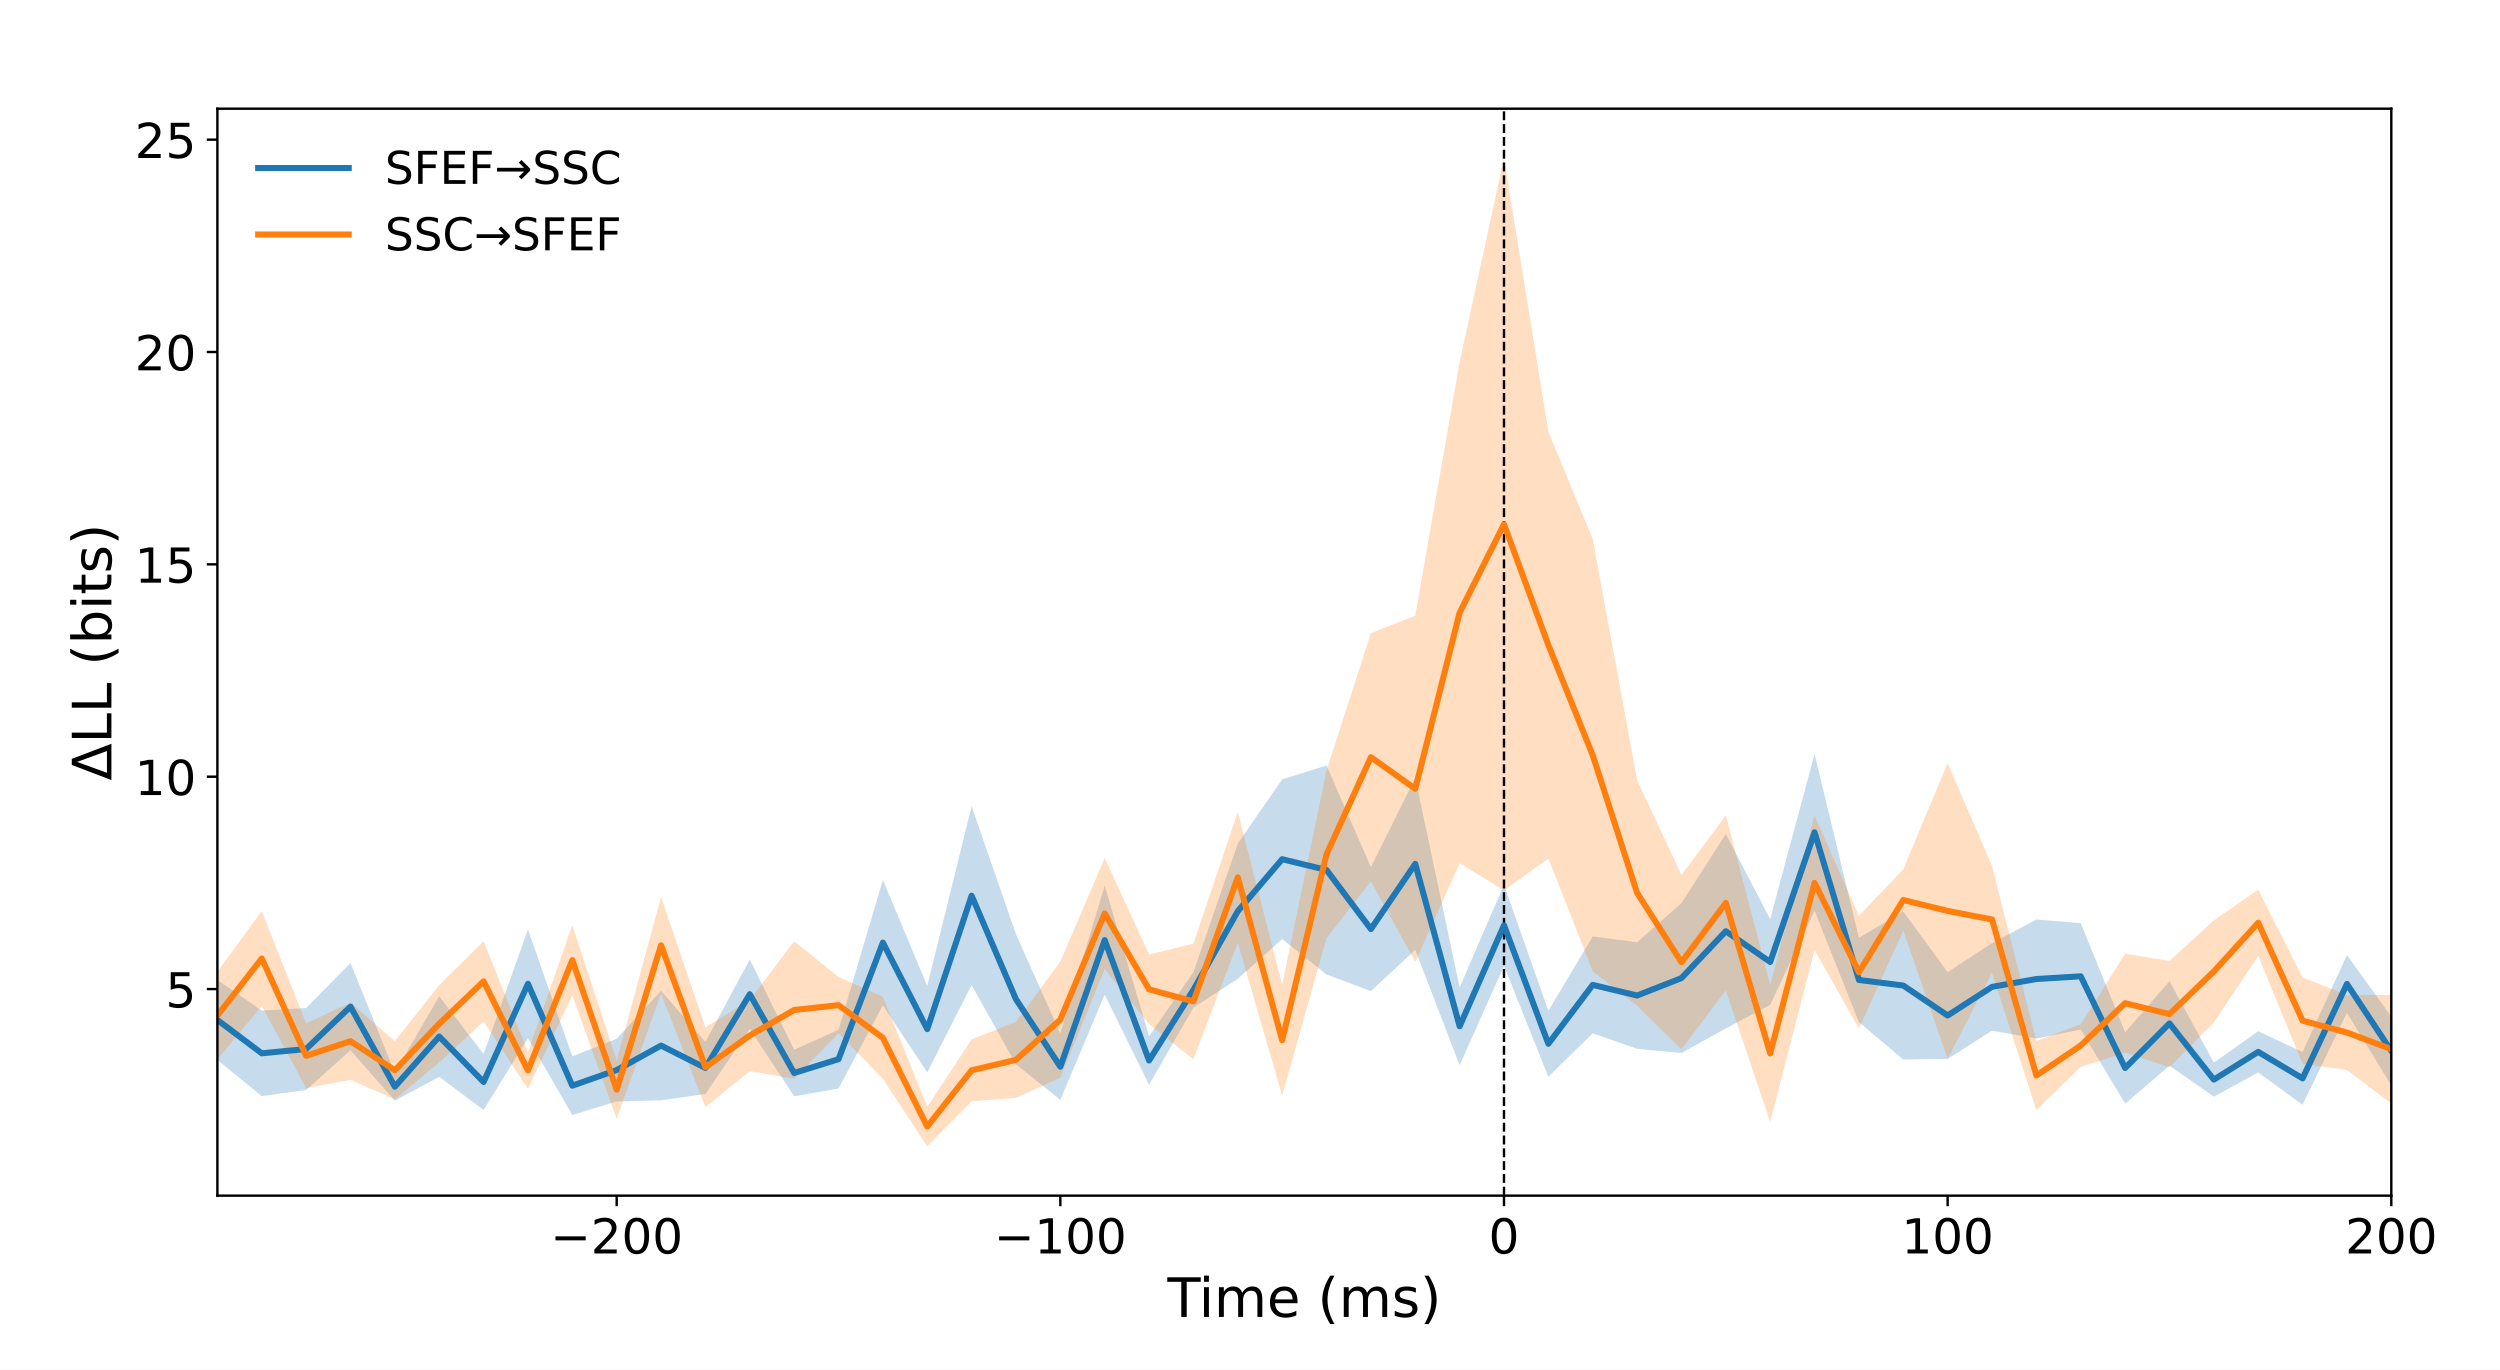
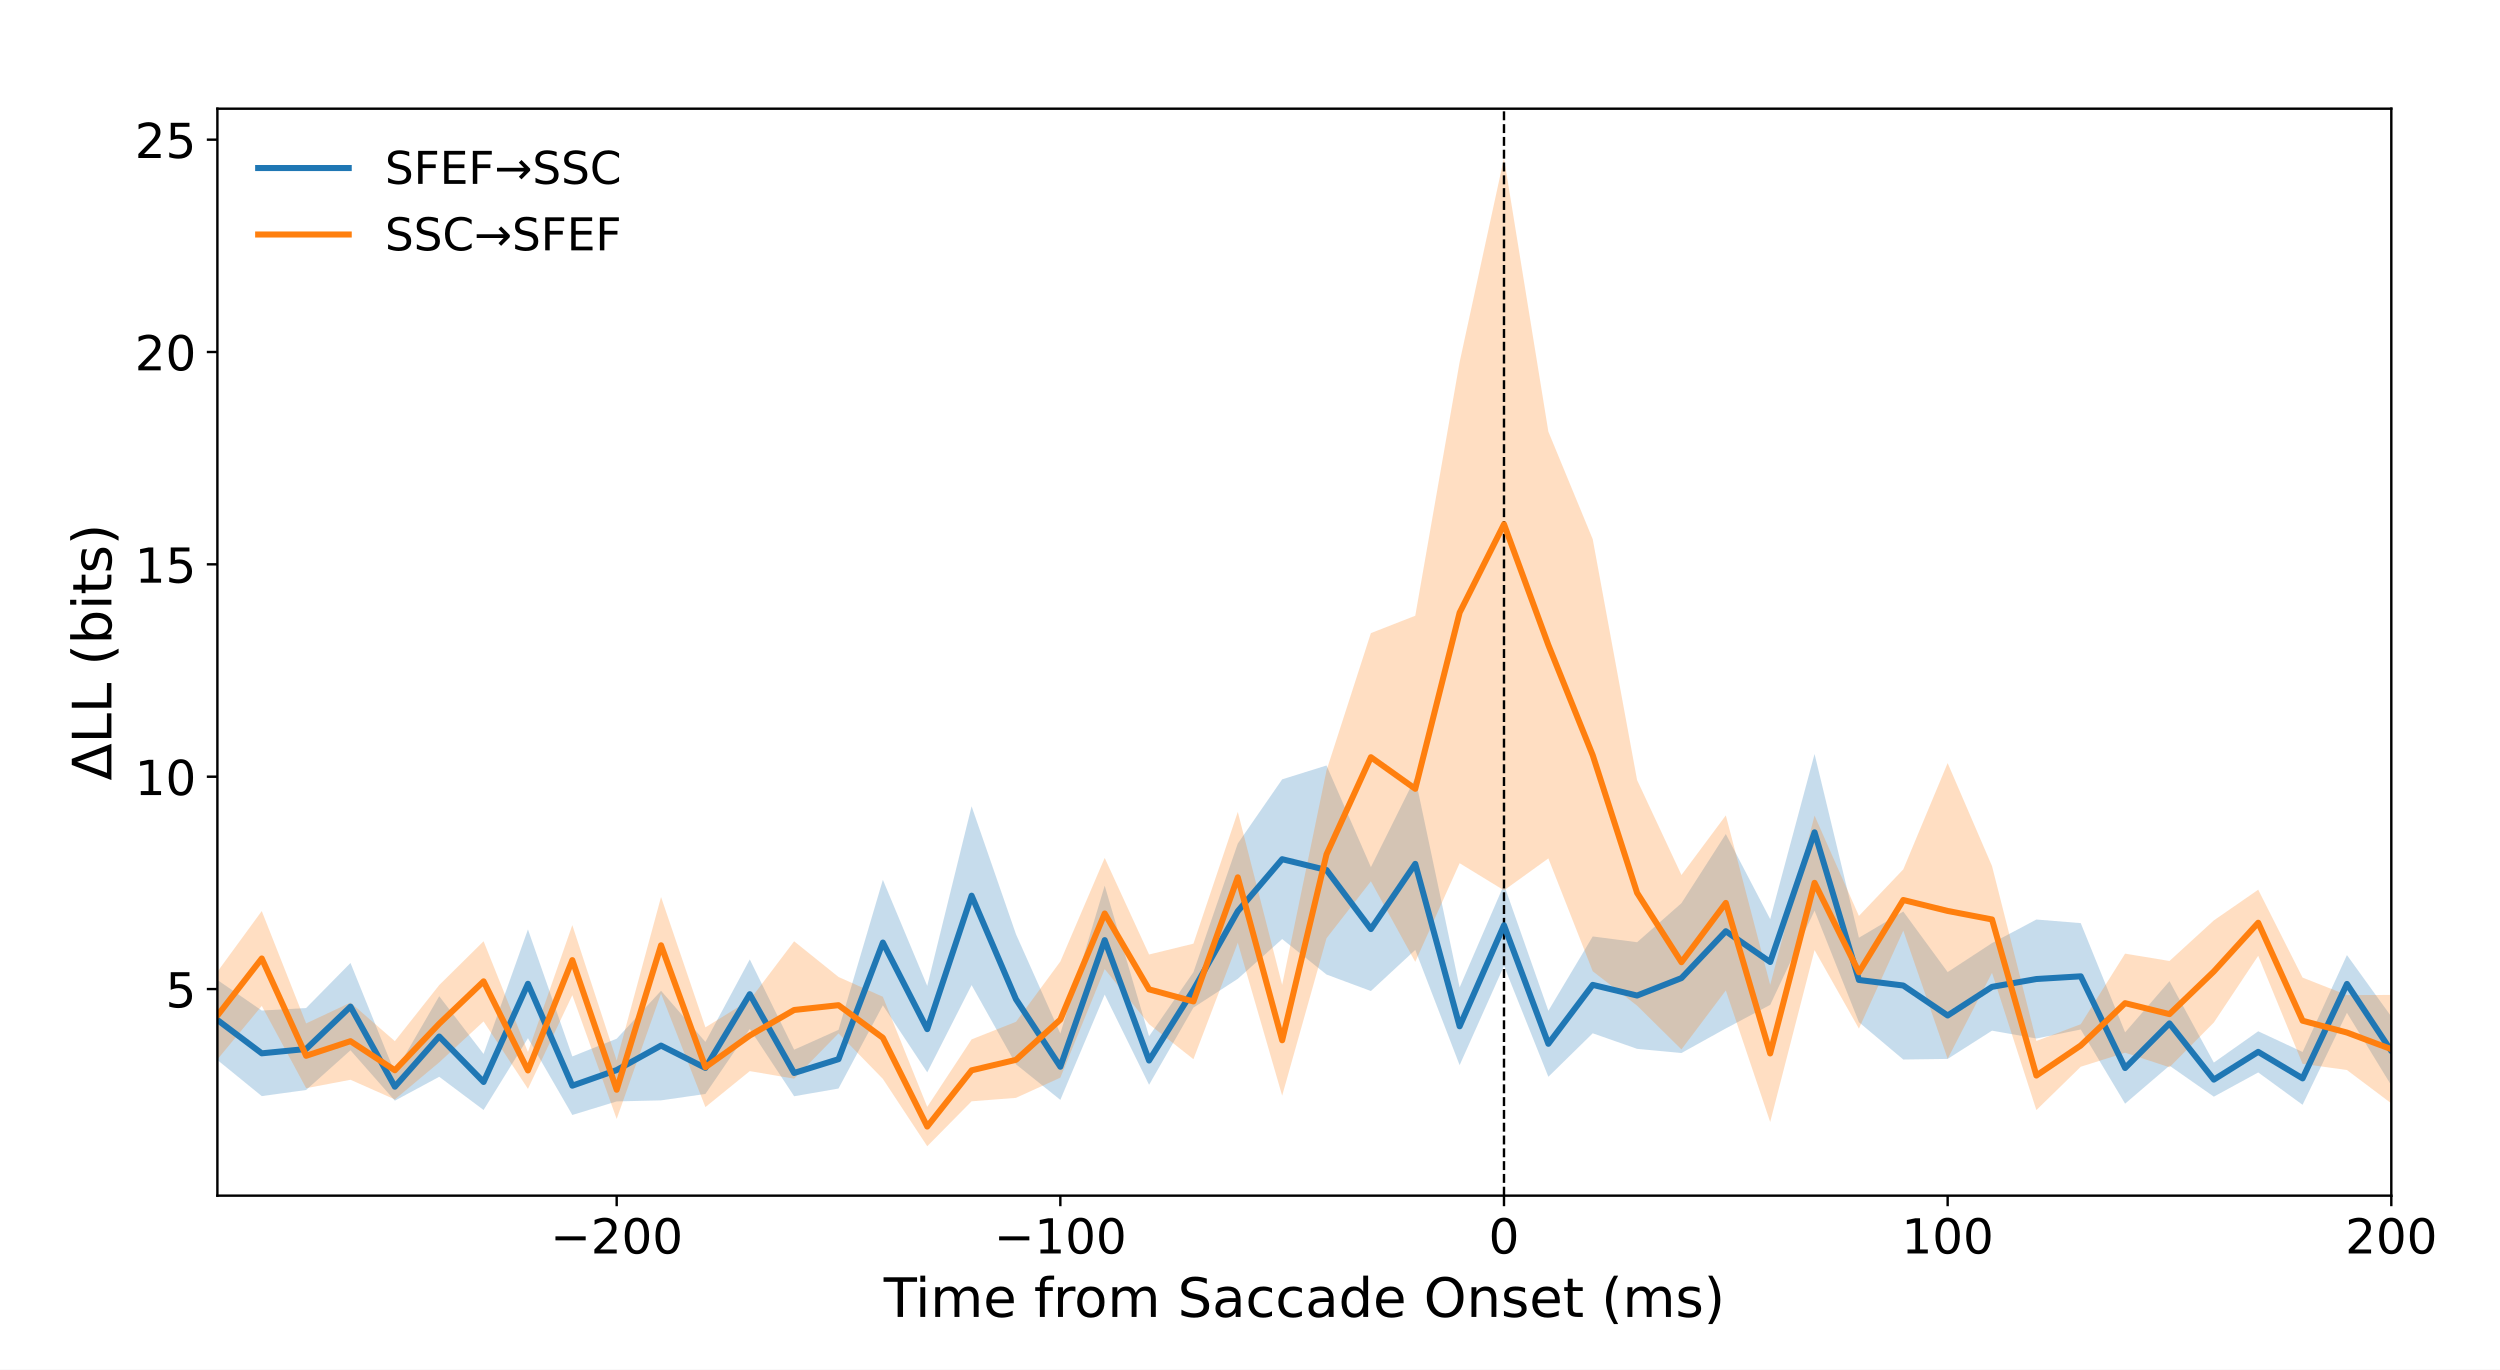
<svg xmlns="http://www.w3.org/2000/svg" xmlns:xlink="http://www.w3.org/1999/xlink" width="828pt" height="453.6pt" viewBox="0 0 828 453.6" version="1.1">
  <defs>
    <style type="text/css">*{stroke-linejoin: round; stroke-linecap: butt}</style>
  </defs>
  <g id="figure_1">
    <g id="patch_1">
      <path d="M 0 453.6  L 828 453.6  L 828 0  L 0 0  z " style="fill: #ffffff" />
    </g>
    <g id="axes_1">
      <g id="patch_2">
        <path d="M 72 396  L 792 396  L 792 36  L 72 36  z " style="fill: #ffffff" />
      </g>
      <g id="PolyCollection_1">
-         <path d="M -1.469 331.874  L -1.469 352.573  L 13.224 339.082  L 27.918 369.967  L 42.612 358.555  L 57.306 346.058  L 72 351.065  L 86.694 363.033  L 101.388 361.002  L 116.082 347.854  L 130.776 364.547  L 145.469 356.633  L 160.163 367.631  L 174.857 343.848  L 189.551 369.281  L 204.245 364.787  L 218.939 364.441  L 233.633 362.322  L 248.327 340.795  L 263.02 363.079  L 277.714 360.522  L 292.408 332.963  L 307.102 355.166  L 321.796 326.264  L 336.49 352.494  L 351.184 364.28  L 365.878 329.41  L 380.571 359.283  L 395.265 333.72  L 409.959 324.184  L 424.653 311.015  L 439.347 322.767  L 454.041 328.23  L 468.735 314.606  L 483.429 352.788  L 498.122 319.905  L 512.816 356.632  L 527.51 342.227  L 542.204 347.377  L 556.898 348.761  L 571.592 340.614  L 586.286 332.814  L 600.98 301.615  L 615.673 338.549  L 630.367 350.911  L 645.061 350.711  L 659.755 341.351  L 674.449 343.961  L 689.143 340.969  L 703.837 365.538  L 718.531 352.95  L 733.224 363.217  L 747.918 355.195  L 762.612 365.907  L 777.306 335.442  L 792 359.513  L 806.694 356.485  L 821.388 362.023  L 836.082 364.028  L 850.776 354.373  L 865.469 352.189  L 880.163 358.432  L 894.857 351.044  L 909.551 336.557  L 924.245 362.407  L 924.245 326.381  L 924.245 326.381  L 909.551 320.491  L 894.857 328.188  L 880.163 334.804  L 865.469 329.973  L 850.776 319.723  L 836.082 341.261  L 821.388 327.592  L 806.694 327.734  L 792 336.679  L 777.306 316.322  L 762.612 348.415  L 747.918 341.559  L 733.224 351.928  L 718.531 324.963  L 703.837 341.914  L 689.143 305.743  L 674.449 304.544  L 659.755 312.345  L 645.061 321.951  L 630.367 301.893  L 615.673 310.575  L 600.98 249.719  L 586.286 304.421  L 571.592 276.222  L 556.898 299.127  L 542.204 312.066  L 527.51 310.15  L 512.816 334.774  L 498.122 292.999  L 483.429 327.035  L 468.735 257.623  L 454.041 287.192  L 439.347 253.523  L 424.653 258.116  L 409.959 279.372  L 395.265 321.96  L 380.571 343.207  L 365.878 293.325  L 351.184 342.317  L 336.49 309.41  L 321.796 267.043  L 307.102 326.532  L 292.408 291.392  L 277.714 341.083  L 263.02 347.657  L 248.327 317.759  L 233.633 345.086  L 218.939 328.147  L 204.245 344.02  L 189.551 349.883  L 174.857 307.823  L 160.163 349.072  L 145.469 329.946  L 130.776 355.284  L 116.082 318.933  L 101.388 333.855  L 86.694 334.69  L 72 324.551  L 57.306 320.175  L 42.612 325.652  L 27.918 331.234  L 13.224 325.95  L -1.469 331.874  z " clip-path="url(#p2d4d884fad)" style="fill: #1f77b4; fill-opacity: 0.25" />
+         <path d="M -1.469 331.874  L -1.469 352.573  L 13.224 339.082  L 27.918 369.967  L 42.612 358.555  L 57.306 346.058  L 72 351.065  L 86.694 363.033  L 101.388 361.002  L 116.082 347.854  L 130.776 364.547  L 145.469 356.633  L 160.163 367.631  L 174.857 343.848  L 189.551 369.281  L 204.245 364.787  L 218.939 364.441  L 233.633 362.322  L 248.327 340.795  L 263.02 363.079  L 277.714 360.522  L 292.408 332.963  L 307.102 355.166  L 321.796 326.264  L 336.49 352.494  L 351.184 364.28  L 365.878 329.41  L 380.571 359.283  L 395.265 333.72  L 409.959 324.184  L 424.653 311.015  L 439.347 322.767  L 454.041 328.23  L 468.735 314.606  L 483.429 352.788  L 498.122 319.905  L 512.816 356.632  L 527.51 342.227  L 542.204 347.377  L 556.898 348.761  L 571.592 340.614  L 586.286 332.814  L 600.98 301.615  L 615.673 338.549  L 630.367 350.911  L 645.061 350.711  L 659.755 341.351  L 674.449 343.961  L 689.143 340.969  L 703.837 365.538  L 718.531 352.95  L 733.224 363.217  L 747.918 355.195  L 762.612 365.907  L 777.306 335.442  L 792 359.513  L 806.694 356.485  L 821.388 362.023  L 836.082 364.028  L 850.776 354.373  L 865.469 352.189  L 880.163 358.432  L 894.857 351.044  L 909.551 336.557  L 924.245 362.407  L 924.245 326.381  L 924.245 326.381  L 909.551 320.491  L 894.857 328.188  L 880.163 334.804  L 865.469 329.973  L 850.776 319.723  L 836.082 341.261  L 821.388 327.592  L 806.694 327.734  L 792 336.679  L 777.306 316.322  L 762.612 348.415  L 747.918 341.559  L 733.224 351.928  L 718.531 324.963  L 703.837 341.914  L 689.143 305.743  L 674.449 304.544  L 659.755 312.345  L 645.061 321.951  L 630.367 301.893  L 615.673 310.575  L 600.98 249.719  L 586.286 304.421  L 571.592 276.222  L 556.898 299.127  L 542.204 312.066  L 527.51 310.15  L 512.816 334.774  L 498.122 292.999  L 483.429 327.035  L 468.735 257.623  L 454.041 287.192  L 439.347 253.523  L 424.653 258.116  L 409.959 279.372  L 395.265 321.96  L 380.571 343.207  L 365.878 293.325  L 351.184 342.317  L 336.49 309.41  L 321.796 267.043  L 307.102 326.532  L 292.408 291.392  L 277.714 341.083  L 263.02 347.657  L 248.327 317.759  L 233.633 345.086  L 218.939 328.147  L 204.245 344.02  L 189.551 349.883  L 174.857 307.823  L 160.163 349.072  L 145.469 329.946  L 130.776 355.284  L 116.082 318.933  L 101.388 333.855  L 86.694 334.69  L 72 324.551  L 57.306 320.175  L 42.612 325.652  L 27.918 331.234  L 13.224 325.95  L -1.469 331.874  z " clip-path="url(#p31b163e009)" style="fill: #1f77b4; fill-opacity: 0.25" />
      </g>
      <g id="PolyCollection_2">
-         <path d="M -1.469 319.107  L -1.469 348.882  L 13.224 371.857  L 27.918 345.481  L 42.612 345.651  L 57.306 351.251  L 72 350.877  L 86.694 333.154  L 101.388 360.406  L 116.082 357.62  L 130.776 364.128  L 145.469 351.857  L 160.163 338.298  L 174.857 360.635  L 189.551 329.599  L 204.245 370.603  L 218.939 329.071  L 233.633 366.673  L 248.327 354.75  L 263.02 357.263  L 277.714 342.255  L 292.408 357.332  L 307.102 379.636  L 321.796 364.749  L 336.49 363.607  L 351.184 356.924  L 365.878 320.955  L 380.571 339.219  L 395.265 350.808  L 409.959 312.237  L 424.653 362.878  L 439.347 310.736  L 454.041 291.891  L 468.735 318.571  L 483.429 285.895  L 498.122 294.885  L 512.816 284.306  L 527.51 321.677  L 542.204 333.076  L 556.898 347.572  L 571.592 328.036  L 586.286 371.606  L 600.98 314.669  L 615.673 340.674  L 630.367 308.227  L 645.061 350.674  L 659.755 322.209  L 674.449 367.664  L 689.143 353.31  L 703.837 348.653  L 718.531 353.477  L 733.224 338.657  L 747.918 316.561  L 762.612 352.346  L 777.306 354.39  L 792 365.443  L 806.694 361.126  L 821.388 354.787  L 836.082 363.14  L 850.776 356.583  L 865.469 343.572  L 880.163 352.839  L 894.857 344.924  L 909.551 358.817  L 924.245 369.411  L 924.245 352.751  L 924.245 352.751  L 909.551 329.867  L 894.857 320.03  L 880.163 329.874  L 865.469 313.627  L 850.776 340.052  L 836.082 339.792  L 821.388 331.642  L 806.694 335.78  L 792 329.523  L 777.306 329.573  L 762.612 323.778  L 747.918 294.668  L 733.224 304.839  L 718.531 318.281  L 703.837 315.844  L 689.143 339.22  L 674.449 344.778  L 659.755 286.844  L 645.061 252.739  L 630.367 287.929  L 615.673 303.357  L 600.98 270.125  L 586.286 326.189  L 571.592 270.056  L 556.898 289.802  L 542.204 258.361  L 527.51 178.576  L 512.816 142.957  L 498.122 52.364  L 483.429 119.922  L 468.735 203.929  L 454.041 209.684  L 439.347 255.135  L 424.653 326.19  L 409.959 268.903  L 395.265 312.538  L 380.571 316.129  L 365.878 284.142  L 351.184 318.452  L 336.49 338.429  L 321.796 344.237  L 307.102 366.593  L 292.408 330.135  L 277.714 323.574  L 263.02 311.756  L 248.327 331.182  L 233.633 340.263  L 218.939 297.089  L 204.245 351.24  L 189.551 306.395  L 174.857 348.424  L 160.163 311.742  L 145.469 326.256  L 130.776 344.823  L 116.082 332.058  L 101.388 338.953  L 86.694 301.741  L 72 321.832  L 57.306 339.768  L 42.612 304.306  L 27.918 285.678  L 13.224 356.089  L -1.469 319.107  z " clip-path="url(#p2d4d884fad)" style="fill: #ff7f0e; fill-opacity: 0.25" />
+         <path d="M -1.469 319.107  L -1.469 348.882  L 13.224 371.857  L 27.918 345.481  L 42.612 345.651  L 57.306 351.251  L 72 350.877  L 86.694 333.154  L 101.388 360.406  L 116.082 357.62  L 130.776 364.128  L 145.469 351.857  L 160.163 338.298  L 174.857 360.635  L 189.551 329.599  L 204.245 370.603  L 218.939 329.071  L 233.633 366.673  L 248.327 354.75  L 263.02 357.263  L 277.714 342.255  L 292.408 357.332  L 307.102 379.636  L 321.796 364.749  L 336.49 363.607  L 351.184 356.924  L 365.878 320.955  L 380.571 339.219  L 395.265 350.808  L 409.959 312.237  L 424.653 362.878  L 439.347 310.736  L 454.041 291.891  L 468.735 318.571  L 483.429 285.895  L 498.122 294.885  L 512.816 284.306  L 527.51 321.677  L 542.204 333.076  L 556.898 347.572  L 571.592 328.036  L 586.286 371.606  L 600.98 314.669  L 615.673 340.674  L 630.367 308.227  L 645.061 350.674  L 659.755 322.209  L 674.449 367.664  L 689.143 353.31  L 703.837 348.653  L 718.531 353.477  L 733.224 338.657  L 747.918 316.561  L 762.612 352.346  L 777.306 354.39  L 792 365.443  L 806.694 361.126  L 821.388 354.787  L 836.082 363.14  L 850.776 356.583  L 865.469 343.572  L 880.163 352.839  L 894.857 344.924  L 909.551 358.817  L 924.245 369.411  L 924.245 352.751  L 924.245 352.751  L 909.551 329.867  L 894.857 320.03  L 880.163 329.874  L 865.469 313.627  L 850.776 340.052  L 836.082 339.792  L 821.388 331.642  L 806.694 335.78  L 792 329.523  L 777.306 329.573  L 762.612 323.778  L 747.918 294.668  L 733.224 304.839  L 718.531 318.281  L 703.837 315.844  L 689.143 339.22  L 674.449 344.778  L 659.755 286.844  L 645.061 252.739  L 630.367 287.929  L 615.673 303.357  L 600.98 270.125  L 586.286 326.189  L 571.592 270.056  L 556.898 289.802  L 542.204 258.361  L 527.51 178.576  L 512.816 142.957  L 498.122 52.364  L 483.429 119.922  L 468.735 203.929  L 454.041 209.684  L 439.347 255.135  L 424.653 326.19  L 409.959 268.903  L 395.265 312.538  L 380.571 316.129  L 365.878 284.142  L 351.184 318.452  L 336.49 338.429  L 321.796 344.237  L 307.102 366.593  L 292.408 330.135  L 277.714 323.574  L 263.02 311.756  L 248.327 331.182  L 233.633 340.263  L 218.939 297.089  L 204.245 351.24  L 189.551 306.395  L 174.857 348.424  L 160.163 311.742  L 145.469 326.256  L 130.776 344.823  L 116.082 332.058  L 101.388 338.953  L 86.694 301.741  L 72 321.832  L 57.306 339.768  L 42.612 304.306  L 27.918 285.678  L 13.224 356.089  L -1.469 319.107  z " clip-path="url(#p31b163e009)" style="fill: #ff7f0e; fill-opacity: 0.25" />
      </g>
      <g id="matplotlib.axis_1">
        <g id="xtick_1">
          <g id="line2d_1">
            <defs>
-               <path id="ma440c5c0ff" d="M 0 0  L 0 3.5  " style="stroke: #000000; stroke-width: 0.8" />
-             </defs>
-             <g>
-               <use xlink:href="#ma440c5c0ff" x="204.245" y="396" style="stroke: #000000; stroke-width: 0.8" />
+               <path id="ma68c61446b" d="M 0 0  L 0 3.5  " style="stroke: #000000; stroke-width: 0.8" />
+             </defs>
+             <g>
+               <use xlink:href="#ma68c61446b" x="204.245" y="396" style="stroke: #000000; stroke-width: 0.8" />
            </g>
          </g>
          <g id="text_1">
            <g transform="translate(182.2711 415.1575) scale(0.16 -0.16)">
              <defs>
                <path id="DejaVuSans-2212" d="M 678 2272  L 4684 2272  L 4684 1741  L 678 1741  L 678 2272  z " transform="scale(0.015625)" />
                <path id="DejaVuSans-32" d="M 1228 531  L 3431 531  L 3431 0  L 469 0  L 469 531  Q 828 903 1448 1529  Q 2069 2156 2228 2338  Q 2531 2678 2651 2914  Q 2772 3150 2772 3378  Q 2772 3750 2511 3984  Q 2250 4219 1831 4219  Q 1534 4219 1204 4116  Q 875 4013 500 3803  L 500 4441  Q 881 4594 1212 4672  Q 1544 4750 1819 4750  Q 2544 4750 2975 4387  Q 3406 4025 3406 3419  Q 3406 3131 3298 2873  Q 3191 2616 2906 2266  Q 2828 2175 2409 1742  Q 1991 1309 1228 531  z " transform="scale(0.015625)" />
                <path id="DejaVuSans-30" d="M 2034 4250  Q 1547 4250 1301 3770  Q 1056 3291 1056 2328  Q 1056 1369 1301 889  Q 1547 409 2034 409  Q 2525 409 2770 889  Q 3016 1369 3016 2328  Q 3016 3291 2770 3770  Q 2525 4250 2034 4250  z M 2034 4750  Q 2819 4750 3233 4129  Q 3647 3509 3647 2328  Q 3647 1150 3233 529  Q 2819 -91 2034 -91  Q 1250 -91 836 529  Q 422 1150 422 2328  Q 422 3509 836 4129  Q 1250 4750 2034 4750  z " transform="scale(0.015625)" />
              </defs>
              <use xlink:href="#DejaVuSans-2212" />
              <use xlink:href="#DejaVuSans-32" x="83.789" />
              <use xlink:href="#DejaVuSans-30" x="147.412" />
              <use xlink:href="#DejaVuSans-30" x="211.035" />
            </g>
          </g>
        </g>
        <g id="xtick_2">
          <g id="line2d_2">
            <g>
-               <use xlink:href="#ma440c5c0ff" x="351.184" y="396" style="stroke: #000000; stroke-width: 0.8" />
+               <use xlink:href="#ma68c61446b" x="351.184" y="396" style="stroke: #000000; stroke-width: 0.8" />
            </g>
          </g>
          <g id="text_2">
            <g transform="translate(329.2099 415.1575) scale(0.16 -0.16)">
              <defs>
                <path id="DejaVuSans-31" d="M 794 531  L 1825 531  L 1825 4091  L 703 3866  L 703 4441  L 1819 4666  L 2450 4666  L 2450 531  L 3481 531  L 3481 0  L 794 0  L 794 531  z " transform="scale(0.015625)" />
              </defs>
              <use xlink:href="#DejaVuSans-2212" />
              <use xlink:href="#DejaVuSans-31" x="83.789" />
              <use xlink:href="#DejaVuSans-30" x="147.412" />
              <use xlink:href="#DejaVuSans-30" x="211.035" />
            </g>
          </g>
        </g>
        <g id="xtick_3">
          <g id="line2d_3">
            <g>
-               <use xlink:href="#ma440c5c0ff" x="498.122" y="396" style="stroke: #000000; stroke-width: 0.8" />
+               <use xlink:href="#ma68c61446b" x="498.122" y="396" style="stroke: #000000; stroke-width: 0.8" />
            </g>
          </g>
          <g id="text_3">
            <g transform="translate(493.0324 415.1575) scale(0.16 -0.16)">
              <use xlink:href="#DejaVuSans-30" />
            </g>
          </g>
        </g>
        <g id="xtick_4">
          <g id="line2d_4">
            <g>
-               <use xlink:href="#ma440c5c0ff" x="645.061" y="396" style="stroke: #000000; stroke-width: 0.8" />
+               <use xlink:href="#ma68c61446b" x="645.061" y="396" style="stroke: #000000; stroke-width: 0.8" />
            </g>
          </g>
          <g id="text_4">
            <g transform="translate(629.7912 415.1575) scale(0.16 -0.16)">
              <use xlink:href="#DejaVuSans-31" />
              <use xlink:href="#DejaVuSans-30" x="63.623" />
              <use xlink:href="#DejaVuSans-30" x="127.246" />
            </g>
          </g>
        </g>
        <g id="xtick_5">
          <g id="line2d_5">
            <g>
-               <use xlink:href="#ma440c5c0ff" x="792" y="396" style="stroke: #000000; stroke-width: 0.8" />
+               <use xlink:href="#ma68c61446b" x="792" y="396" style="stroke: #000000; stroke-width: 0.8" />
            </g>
          </g>
          <g id="text_5">
            <g transform="translate(776.73 415.1575) scale(0.16 -0.16)">
              <use xlink:href="#DejaVuSans-32" />
              <use xlink:href="#DejaVuSans-30" x="63.623" />
              <use xlink:href="#DejaVuSans-30" x="127.246" />
            </g>
          </g>
        </g>
        <g id="text_6">
-           <g transform="translate(386.6414 436.1622) scale(0.18 -0.18)">
+           <g transform="translate(292.6856 436.1622) scale(0.18 -0.18)">
            <defs>
              <path id="DejaVuSans-54" d="M -19 4666  L 3928 4666  L 3928 4134  L 2272 4134  L 2272 0  L 1638 0  L 1638 4134  L -19 4134  L -19 4666  z " transform="scale(0.015625)" />
              <path id="DejaVuSans-69" d="M 603 3500  L 1178 3500  L 1178 0  L 603 0  L 603 3500  z M 603 4863  L 1178 4863  L 1178 4134  L 603 4134  L 603 4863  z " transform="scale(0.015625)" />
              <path id="DejaVuSans-6d" d="M 3328 2828  Q 3544 3216 3844 3400  Q 4144 3584 4550 3584  Q 5097 3584 5394 3201  Q 5691 2819 5691 2113  L 5691 0  L 5113 0  L 5113 2094  Q 5113 2597 4934 2840  Q 4756 3084 4391 3084  Q 3944 3084 3684 2787  Q 3425 2491 3425 1978  L 3425 0  L 2847 0  L 2847 2094  Q 2847 2600 2669 2842  Q 2491 3084 2119 3084  Q 1678 3084 1418 2786  Q 1159 2488 1159 1978  L 1159 0  L 581 0  L 581 3500  L 1159 3500  L 1159 2956  Q 1356 3278 1631 3431  Q 1906 3584 2284 3584  Q 2666 3584 2933 3390  Q 3200 3197 3328 2828  z " transform="scale(0.015625)" />
              <path id="DejaVuSans-65" d="M 3597 1894  L 3597 1613  L 953 1613  Q 991 1019 1311 708  Q 1631 397 2203 397  Q 2534 397 2845 478  Q 3156 559 3463 722  L 3463 178  Q 3153 47 2828 -22  Q 2503 -91 2169 -91  Q 1331 -91 842 396  Q 353 884 353 1716  Q 353 2575 817 3079  Q 1281 3584 2069 3584  Q 2775 3584 3186 3129  Q 3597 2675 3597 1894  z M 3022 2063  Q 3016 2534 2758 2815  Q 2500 3097 2075 3097  Q 1594 3097 1305 2825  Q 1016 2553 972 2059  L 3022 2063  z " transform="scale(0.015625)" />
              <path id="DejaVuSans-20" transform="scale(0.015625)" />
+               <path id="DejaVuSans-66" d="M 2375 4863  L 2375 4384  L 1825 4384  Q 1516 4384 1395 4259  Q 1275 4134 1275 3809  L 1275 3500  L 2222 3500  L 2222 3053  L 1275 3053  L 1275 0  L 697 0  L 697 3053  L 147 3053  L 147 3500  L 697 3500  L 697 3744  Q 697 4328 969 4595  Q 1241 4863 1831 4863  L 2375 4863  z " transform="scale(0.015625)" />
+               <path id="DejaVuSans-72" d="M 2631 2963  Q 2534 3019 2420 3045  Q 2306 3072 2169 3072  Q 1681 3072 1420 2755  Q 1159 2438 1159 1844  L 1159 0  L 581 0  L 581 3500  L 1159 3500  L 1159 2956  Q 1341 3275 1631 3429  Q 1922 3584 2338 3584  Q 2397 3584 2469 3576  Q 2541 3569 2628 3553  L 2631 2963  z " transform="scale(0.015625)" />
+               <path id="DejaVuSans-6f" d="M 1959 3097  Q 1497 3097 1228 2736  Q 959 2375 959 1747  Q 959 1119 1226 758  Q 1494 397 1959 397  Q 2419 397 2687 759  Q 2956 1122 2956 1747  Q 2956 2369 2687 2733  Q 2419 3097 1959 3097  z M 1959 3584  Q 2709 3584 3137 3096  Q 3566 2609 3566 1747  Q 3566 888 3137 398  Q 2709 -91 1959 -91  Q 1206 -91 779 398  Q 353 888 353 1747  Q 353 2609 779 3096  Q 1206 3584 1959 3584  z " transform="scale(0.015625)" />
+               <path id="DejaVuSans-53" d="M 3425 4513  L 3425 3897  Q 3066 4069 2747 4153  Q 2428 4238 2131 4238  Q 1616 4238 1336 4038  Q 1056 3838 1056 3469  Q 1056 3159 1242 3001  Q 1428 2844 1947 2747  L 2328 2669  Q 3034 2534 3370 2195  Q 3706 1856 3706 1288  Q 3706 609 3251 259  Q 2797 -91 1919 -91  Q 1588 -91 1214 -16  Q 841 59 441 206  L 441 856  Q 825 641 1194 531  Q 1563 422 1919 422  Q 2459 422 2753 634  Q 3047 847 3047 1241  Q 3047 1584 2836 1778  Q 2625 1972 2144 2069  L 1759 2144  Q 1053 2284 737 2584  Q 422 2884 422 3419  Q 422 4038 858 4394  Q 1294 4750 2059 4750  Q 2388 4750 2728 4690  Q 3069 4631 3425 4513  z " transform="scale(0.015625)" />
+               <path id="DejaVuSans-61" d="M 2194 1759  Q 1497 1759 1228 1600  Q 959 1441 959 1056  Q 959 750 1161 570  Q 1363 391 1709 391  Q 2188 391 2477 730  Q 2766 1069 2766 1631  L 2766 1759  L 2194 1759  z M 3341 1997  L 3341 0  L 2766 0  L 2766 531  Q 2569 213 2275 61  Q 1981 -91 1556 -91  Q 1019 -91 701 211  Q 384 513 384 1019  Q 384 1609 779 1909  Q 1175 2209 1959 2209  L 2766 2209  L 2766 2266  Q 2766 2663 2505 2880  Q 2244 3097 1772 3097  Q 1472 3097 1187 3025  Q 903 2953 641 2809  L 641 3341  Q 956 3463 1253 3523  Q 1550 3584 1831 3584  Q 2591 3584 2966 3190  Q 3341 2797 3341 1997  z " transform="scale(0.015625)" />
+               <path id="DejaVuSans-63" d="M 3122 3366  L 3122 2828  Q 2878 2963 2633 3030  Q 2388 3097 2138 3097  Q 1578 3097 1268 2742  Q 959 2388 959 1747  Q 959 1106 1268 751  Q 1578 397 2138 397  Q 2388 397 2633 464  Q 2878 531 3122 666  L 3122 134  Q 2881 22 2623 -34  Q 2366 -91 2075 -91  Q 1284 -91 818 406  Q 353 903 353 1747  Q 353 2603 823 3093  Q 1294 3584 2113 3584  Q 2378 3584 2631 3529  Q 2884 3475 3122 3366  z " transform="scale(0.015625)" />
+               <path id="DejaVuSans-64" d="M 2906 2969  L 2906 4863  L 3481 4863  L 3481 0  L 2906 0  L 2906 525  Q 2725 213 2448 61  Q 2172 -91 1784 -91  Q 1150 -91 751 415  Q 353 922 353 1747  Q 353 2572 751 3078  Q 1150 3584 1784 3584  Q 2172 3584 2448 3432  Q 2725 3281 2906 2969  z M 947 1747  Q 947 1113 1208 752  Q 1469 391 1925 391  Q 2381 391 2643 752  Q 2906 1113 2906 1747  Q 2906 2381 2643 2742  Q 2381 3103 1925 3103  Q 1469 3103 1208 2742  Q 947 2381 947 1747  z " transform="scale(0.015625)" />
+               <path id="DejaVuSans-4f" d="M 2522 4238  Q 1834 4238 1429 3725  Q 1025 3213 1025 2328  Q 1025 1447 1429 934  Q 1834 422 2522 422  Q 3209 422 3611 934  Q 4013 1447 4013 2328  Q 4013 3213 3611 3725  Q 3209 4238 2522 4238  z M 2522 4750  Q 3503 4750 4090 4092  Q 4678 3434 4678 2328  Q 4678 1225 4090 567  Q 3503 -91 2522 -91  Q 1538 -91 948 565  Q 359 1222 359 2328  Q 359 3434 948 4092  Q 1538 4750 2522 4750  z " transform="scale(0.015625)" />
+               <path id="DejaVuSans-6e" d="M 3513 2113  L 3513 0  L 2938 0  L 2938 2094  Q 2938 2591 2744 2837  Q 2550 3084 2163 3084  Q 1697 3084 1428 2787  Q 1159 2491 1159 1978  L 1159 0  L 581 0  L 581 3500  L 1159 3500  L 1159 2956  Q 1366 3272 1645 3428  Q 1925 3584 2291 3584  Q 2894 3584 3203 3211  Q 3513 2838 3513 2113  z " transform="scale(0.015625)" />
+               <path id="DejaVuSans-73" d="M 2834 3397  L 2834 2853  Q 2591 2978 2328 3040  Q 2066 3103 1784 3103  Q 1356 3103 1142 2972  Q 928 2841 928 2578  Q 928 2378 1081 2264  Q 1234 2150 1697 2047  L 1894 2003  Q 2506 1872 2764 1633  Q 3022 1394 3022 966  Q 3022 478 2636 193  Q 2250 -91 1575 -91  Q 1294 -91 989 -36  Q 684 19 347 128  L 347 722  Q 666 556 975 473  Q 1284 391 1588 391  Q 1994 391 2212 530  Q 2431 669 2431 922  Q 2431 1156 2273 1281  Q 2116 1406 1581 1522  L 1381 1569  Q 847 1681 609 1914  Q 372 2147 372 2553  Q 372 3047 722 3315  Q 1072 3584 1716 3584  Q 2034 3584 2315 3537  Q 2597 3491 2834 3397  z " transform="scale(0.015625)" />
+               <path id="DejaVuSans-74" d="M 1172 4494  L 1172 3500  L 2356 3500  L 2356 3053  L 1172 3053  L 1172 1153  Q 1172 725 1289 603  Q 1406 481 1766 481  L 2356 481  L 2356 0  L 1766 0  Q 1100 0 847 248  Q 594 497 594 1153  L 594 3053  L 172 3053  L 172 3500  L 594 3500  L 594 4494  L 1172 4494  z " transform="scale(0.015625)" />
              <path id="DejaVuSans-28" d="M 1984 4856  Q 1566 4138 1362 3434  Q 1159 2731 1159 2009  Q 1159 1288 1364 580  Q 1569 -128 1984 -844  L 1484 -844  Q 1016 -109 783 600  Q 550 1309 550 2009  Q 550 2706 781 3412  Q 1013 4119 1484 4856  L 1984 4856  z " transform="scale(0.015625)" />
-               <path id="DejaVuSans-73" d="M 2834 3397  L 2834 2853  Q 2591 2978 2328 3040  Q 2066 3103 1784 3103  Q 1356 3103 1142 2972  Q 928 2841 928 2578  Q 928 2378 1081 2264  Q 1234 2150 1697 2047  L 1894 2003  Q 2506 1872 2764 1633  Q 3022 1394 3022 966  Q 3022 478 2636 193  Q 2250 -91 1575 -91  Q 1294 -91 989 -36  Q 684 19 347 128  L 347 722  Q 666 556 975 473  Q 1284 391 1588 391  Q 1994 391 2212 530  Q 2431 669 2431 922  Q 2431 1156 2273 1281  Q 2116 1406 1581 1522  L 1381 1569  Q 847 1681 609 1914  Q 372 2147 372 2553  Q 372 3047 722 3315  Q 1072 3584 1716 3584  Q 2034 3584 2315 3537  Q 2597 3491 2834 3397  z " transform="scale(0.015625)" />
              <path id="DejaVuSans-29" d="M 513 4856  L 1013 4856  Q 1481 4119 1714 3412  Q 1947 2706 1947 2009  Q 1947 1309 1714 600  Q 1481 -109 1013 -844  L 513 -844  Q 928 -128 1133 580  Q 1338 1288 1338 2009  Q 1338 2731 1133 3434  Q 928 4138 513 4856  z " transform="scale(0.015625)" />
            </defs>
            <use xlink:href="#DejaVuSans-54" />
            <use xlink:href="#DejaVuSans-69" x="57.959" />
            <use xlink:href="#DejaVuSans-6d" x="85.742" />
            <use xlink:href="#DejaVuSans-65" x="183.154" />
            <use xlink:href="#DejaVuSans-20" x="244.678" />
-             <use xlink:href="#DejaVuSans-28" x="276.465" />
-             <use xlink:href="#DejaVuSans-6d" x="315.479" />
-             <use xlink:href="#DejaVuSans-73" x="412.891" />
-             <use xlink:href="#DejaVuSans-29" x="464.99" />
+             <use xlink:href="#DejaVuSans-66" x="276.465" />
+             <use xlink:href="#DejaVuSans-72" x="311.67" />
+             <use xlink:href="#DejaVuSans-6f" x="350.533" />
+             <use xlink:href="#DejaVuSans-6d" x="411.715" />
+             <use xlink:href="#DejaVuSans-20" x="509.127" />
+             <use xlink:href="#DejaVuSans-53" x="540.914" />
+             <use xlink:href="#DejaVuSans-61" x="604.391" />
+             <use xlink:href="#DejaVuSans-63" x="665.67" />
+             <use xlink:href="#DejaVuSans-63" x="720.65" />
+             <use xlink:href="#DejaVuSans-61" x="775.631" />
+             <use xlink:href="#DejaVuSans-64" x="836.91" />
+             <use xlink:href="#DejaVuSans-65" x="900.387" />
+             <use xlink:href="#DejaVuSans-20" x="961.91" />
+             <use xlink:href="#DejaVuSans-4f" x="993.697" />
+             <use xlink:href="#DejaVuSans-6e" x="1072.408" />
+             <use xlink:href="#DejaVuSans-73" x="1135.787" />
+             <use xlink:href="#DejaVuSans-65" x="1187.887" />
+             <use xlink:href="#DejaVuSans-74" x="1249.41" />
+             <use xlink:href="#DejaVuSans-20" x="1288.619" />
+             <use xlink:href="#DejaVuSans-28" x="1320.406" />
+             <use xlink:href="#DejaVuSans-6d" x="1359.42" />
+             <use xlink:href="#DejaVuSans-73" x="1456.832" />
+             <use xlink:href="#DejaVuSans-29" x="1508.932" />
          </g>
        </g>
      </g>
      <g id="matplotlib.axis_2">
        <g id="ytick_1">
          <g id="line2d_6">
            <defs>
-               <path id="m3d13cc68f2" d="M 0 0  L -3.5 0  " style="stroke: #000000; stroke-width: 0.8" />
-             </defs>
-             <g>
-               <use xlink:href="#m3d13cc68f2" x="72" y="327.572" style="stroke: #000000; stroke-width: 0.8" />
+               <path id="mb85ca230db" d="M 0 0  L -3.5 0  " style="stroke: #000000; stroke-width: 0.8" />
+             </defs>
+             <g>
+               <use xlink:href="#mb85ca230db" x="72" y="327.572" style="stroke: #000000; stroke-width: 0.8" />
            </g>
          </g>
          <g id="text_7">
            <g transform="translate(54.82 333.6505) scale(0.16 -0.16)">
              <defs>
                <path id="DejaVuSans-35" d="M 691 4666  L 3169 4666  L 3169 4134  L 1269 4134  L 1269 2991  Q 1406 3038 1543 3061  Q 1681 3084 1819 3084  Q 2600 3084 3056 2656  Q 3513 2228 3513 1497  Q 3513 744 3044 326  Q 2575 -91 1722 -91  Q 1428 -91 1123 -41  Q 819 9 494 109  L 494 744  Q 775 591 1075 516  Q 1375 441 1709 441  Q 2250 441 2565 725  Q 2881 1009 2881 1497  Q 2881 1984 2565 2268  Q 2250 2553 1709 2553  Q 1456 2553 1204 2497  Q 953 2441 691 2322  L 691 4666  z " transform="scale(0.015625)" />
              </defs>
              <use xlink:href="#DejaVuSans-35" />
            </g>
          </g>
        </g>
        <g id="ytick_2">
          <g id="line2d_7">
            <g>
-               <use xlink:href="#m3d13cc68f2" x="72" y="257.241" style="stroke: #000000; stroke-width: 0.8" />
+               <use xlink:href="#mb85ca230db" x="72" y="257.241" style="stroke: #000000; stroke-width: 0.8" />
            </g>
          </g>
          <g id="text_8">
            <g transform="translate(44.64 263.3202) scale(0.16 -0.16)">
              <use xlink:href="#DejaVuSans-31" />
              <use xlink:href="#DejaVuSans-30" x="63.623" />
            </g>
          </g>
        </g>
        <g id="ytick_3">
          <g id="line2d_8">
            <g>
-               <use xlink:href="#m3d13cc68f2" x="72" y="186.911" style="stroke: #000000; stroke-width: 0.8" />
+               <use xlink:href="#mb85ca230db" x="72" y="186.911" style="stroke: #000000; stroke-width: 0.8" />
            </g>
          </g>
          <g id="text_9">
            <g transform="translate(44.64 192.9899) scale(0.16 -0.16)">
              <use xlink:href="#DejaVuSans-31" />
              <use xlink:href="#DejaVuSans-35" x="63.623" />
            </g>
          </g>
        </g>
        <g id="ytick_4">
          <g id="line2d_9">
            <g>
-               <use xlink:href="#m3d13cc68f2" x="72" y="116.581" style="stroke: #000000; stroke-width: 0.8" />
+               <use xlink:href="#mb85ca230db" x="72" y="116.581" style="stroke: #000000; stroke-width: 0.8" />
            </g>
          </g>
          <g id="text_10">
            <g transform="translate(44.64 122.6597) scale(0.16 -0.16)">
              <use xlink:href="#DejaVuSans-32" />
              <use xlink:href="#DejaVuSans-30" x="63.623" />
            </g>
          </g>
        </g>
        <g id="ytick_5">
          <g id="line2d_10">
            <g>
-               <use xlink:href="#m3d13cc68f2" x="72" y="46.251" style="stroke: #000000; stroke-width: 0.8" />
+               <use xlink:href="#mb85ca230db" x="72" y="46.251" style="stroke: #000000; stroke-width: 0.8" />
            </g>
          </g>
          <g id="text_11">
            <g transform="translate(44.64 52.32943) scale(0.16 -0.16)">
              <use xlink:href="#DejaVuSans-32" />
              <use xlink:href="#DejaVuSans-35" x="63.623" />
            </g>
          </g>
        </g>
        <g id="text_12">
          <g transform="translate(36.89656 258.4997) rotate(-90) scale(0.18 -0.18)">
            <defs>
              <path id="DejaVuSans-394" d="M 2188 4044  L 906 525  L 3472 525  L 2188 4044  z M 50 0  L 1831 4666  L 2547 4666  L 4325 0  L 50 0  z " transform="scale(0.015625)" />
              <path id="DejaVuSans-4c" d="M 628 4666  L 1259 4666  L 1259 531  L 3531 531  L 3531 0  L 628 0  L 628 4666  z " transform="scale(0.015625)" />
              <path id="DejaVuSans-62" d="M 3116 1747  Q 3116 2381 2855 2742  Q 2594 3103 2138 3103  Q 1681 3103 1420 2742  Q 1159 2381 1159 1747  Q 1159 1113 1420 752  Q 1681 391 2138 391  Q 2594 391 2855 752  Q 3116 1113 3116 1747  z M 1159 2969  Q 1341 3281 1617 3432  Q 1894 3584 2278 3584  Q 2916 3584 3314 3078  Q 3713 2572 3713 1747  Q 3713 922 3314 415  Q 2916 -91 2278 -91  Q 1894 -91 1617 61  Q 1341 213 1159 525  L 1159 0  L 581 0  L 581 4863  L 1159 4863  L 1159 2969  z " transform="scale(0.015625)" />
-               <path id="DejaVuSans-74" d="M 1172 4494  L 1172 3500  L 2356 3500  L 2356 3053  L 1172 3053  L 1172 1153  Q 1172 725 1289 603  Q 1406 481 1766 481  L 2356 481  L 2356 0  L 1766 0  Q 1100 0 847 248  Q 594 497 594 1153  L 594 3053  L 172 3053  L 172 3500  L 594 3500  L 594 4494  L 1172 4494  z " transform="scale(0.015625)" />
            </defs>
            <use xlink:href="#DejaVuSans-394" />
            <use xlink:href="#DejaVuSans-4c" x="68.408" />
            <use xlink:href="#DejaVuSans-4c" x="124.121" />
            <use xlink:href="#DejaVuSans-20" x="179.834" />
            <use xlink:href="#DejaVuSans-28" x="211.621" />
            <use xlink:href="#DejaVuSans-62" x="250.635" />
            <use xlink:href="#DejaVuSans-69" x="314.111" />
            <use xlink:href="#DejaVuSans-74" x="341.895" />
            <use xlink:href="#DejaVuSans-73" x="381.104" />
            <use xlink:href="#DejaVuSans-29" x="433.203" />
          </g>
        </g>
      </g>
      <g id="line2d_11">
-         <path d="M 498.122 396  L 498.122 36  " clip-path="url(#p2d4d884fad)" style="fill: none; stroke-dasharray: 2.96,1.28; stroke-dashoffset: 0; stroke: #000000; stroke-width: 0.8" />
+         <path d="M 498.122 396  L 498.122 36  " clip-path="url(#p31b163e009)" style="fill: none; stroke-dasharray: 2.96,1.28; stroke-dashoffset: 0; stroke: #000000; stroke-width: 0.8" />
      </g>
      <g id="line2d_12">
-         <path d="M -1 341.913  L 13.224 332.516  L 27.918 350.6  L 42.612 342.104  L 57.306 333.116  L 72 337.808  L 86.694 348.862  L 101.388 347.428  L 116.082 333.394  L 130.776 359.916  L 145.469 343.29  L 160.163 358.351  L 174.857 325.836  L 189.551 359.582  L 204.245 354.403  L 218.939 346.294  L 233.633 353.704  L 248.327 329.277  L 263.02 355.368  L 277.714 350.802  L 292.408 312.177  L 307.102 340.849  L 321.796 296.653  L 336.49 330.952  L 351.184 353.298  L 365.878 311.368  L 380.571 351.245  L 395.265 327.84  L 409.959 301.778  L 424.653 284.566  L 439.347 288.145  L 454.041 307.711  L 468.735 286.114  L 483.429 339.911  L 498.122 306.452  L 512.816 345.703  L 527.51 326.189  L 542.204 329.722  L 556.898 323.944  L 571.592 308.418  L 586.286 318.617  L 600.98 275.667  L 615.673 324.562  L 630.367 326.402  L 645.061 336.331  L 659.755 326.848  L 674.449 324.252  L 689.143 323.356  L 703.837 353.726  L 718.531 338.956  L 733.224 357.572  L 747.918 348.377  L 762.612 357.161  L 777.306 325.882  L 792 348.096  L 806.694 342.109  L 821.388 344.807  L 829 348.867  " clip-path="url(#p2d4d884fad)" style="fill: none; stroke: #1f77b4; stroke-width: 2; stroke-linecap: square" />
+         <path d="M -1 341.913  L 13.224 332.516  L 27.918 350.6  L 42.612 342.104  L 57.306 333.116  L 72 337.808  L 86.694 348.862  L 101.388 347.428  L 116.082 333.394  L 130.776 359.916  L 145.469 343.29  L 160.163 358.351  L 174.857 325.836  L 189.551 359.582  L 204.245 354.403  L 218.939 346.294  L 233.633 353.704  L 248.327 329.277  L 263.02 355.368  L 277.714 350.802  L 292.408 312.177  L 307.102 340.849  L 321.796 296.653  L 336.49 330.952  L 351.184 353.298  L 365.878 311.368  L 380.571 351.245  L 395.265 327.84  L 409.959 301.778  L 424.653 284.566  L 439.347 288.145  L 454.041 307.711  L 468.735 286.114  L 483.429 339.911  L 498.122 306.452  L 512.816 345.703  L 527.51 326.189  L 542.204 329.722  L 556.898 323.944  L 571.592 308.418  L 586.286 318.617  L 600.98 275.667  L 615.673 324.562  L 630.367 326.402  L 645.061 336.331  L 659.755 326.848  L 674.449 324.252  L 689.143 323.356  L 703.837 353.726  L 718.531 338.956  L 733.224 357.572  L 747.918 348.377  L 762.612 357.161  L 777.306 325.882  L 792 348.096  L 806.694 342.109  L 821.388 344.807  L 829 348.867  " clip-path="url(#p31b163e009)" style="fill: none; stroke: #1f77b4; stroke-width: 2; stroke-linecap: square" />
      </g>
      <g id="line2d_13">
-         <path d="M -1 334.952  L 13.224 363.973  L 27.918 315.58  L 42.612 324.978  L 57.306 345.51  L 72 336.355  L 86.694 317.448  L 101.388 349.68  L 116.082 344.839  L 130.776 354.475  L 145.469 339.056  L 160.163 325.02  L 174.857 354.529  L 189.551 317.997  L 204.245 360.922  L 218.939 313.08  L 233.633 353.468  L 248.327 342.966  L 263.02 334.51  L 277.714 332.915  L 292.408 343.734  L 307.102 373.115  L 321.796 354.493  L 336.49 351.018  L 351.184 337.688  L 365.878 302.548  L 380.571 327.674  L 395.265 331.673  L 409.959 290.57  L 424.653 344.534  L 439.347 282.935  L 454.041 250.788  L 468.735 261.25  L 483.429 202.908  L 498.122 173.624  L 512.816 213.631  L 527.51 250.127  L 542.204 295.718  L 556.898 318.687  L 571.592 299.046  L 586.286 348.898  L 600.98 292.397  L 615.673 322.016  L 630.367 298.078  L 645.061 301.707  L 659.755 304.526  L 674.449 356.221  L 689.143 346.265  L 703.837 332.249  L 718.531 335.879  L 733.224 321.748  L 747.918 305.614  L 762.612 338.062  L 777.306 341.981  L 792 347.483  L 806.694 348.453  L 821.388 343.214  L 829 347.489  " clip-path="url(#p2d4d884fad)" style="fill: none; stroke: #ff7f0e; stroke-width: 2; stroke-linecap: square" />
+         <path d="M -1 334.952  L 13.224 363.973  L 27.918 315.58  L 42.612 324.978  L 57.306 345.51  L 72 336.355  L 86.694 317.448  L 101.388 349.68  L 116.082 344.839  L 130.776 354.475  L 145.469 339.056  L 160.163 325.02  L 174.857 354.529  L 189.551 317.997  L 204.245 360.922  L 218.939 313.08  L 233.633 353.468  L 248.327 342.966  L 263.02 334.51  L 277.714 332.915  L 292.408 343.734  L 307.102 373.115  L 321.796 354.493  L 336.49 351.018  L 351.184 337.688  L 365.878 302.548  L 380.571 327.674  L 395.265 331.673  L 409.959 290.57  L 424.653 344.534  L 439.347 282.935  L 454.041 250.788  L 468.735 261.25  L 483.429 202.908  L 498.122 173.624  L 512.816 213.631  L 527.51 250.127  L 542.204 295.718  L 556.898 318.687  L 571.592 299.046  L 586.286 348.898  L 600.98 292.397  L 615.673 322.016  L 630.367 298.078  L 645.061 301.707  L 659.755 304.526  L 674.449 356.221  L 689.143 346.265  L 703.837 332.249  L 718.531 335.879  L 733.224 321.748  L 747.918 305.614  L 762.612 338.062  L 777.306 341.981  L 792 347.483  L 806.694 348.453  L 821.388 343.214  L 829 347.489  " clip-path="url(#p31b163e009)" style="fill: none; stroke: #ff7f0e; stroke-width: 2; stroke-linecap: square" />
      </g>
      <g id="patch_3">
        <path d="M 72 396  L 72 36  " style="fill: none; stroke: #000000; stroke-width: 0.8; stroke-linejoin: miter; stroke-linecap: square" />
      </g>
      <g id="patch_4">
        <path d="M 792 396  L 792 36  " style="fill: none; stroke: #000000; stroke-width: 0.8; stroke-linejoin: miter; stroke-linecap: square" />
      </g>
      <g id="patch_5">
        <path d="M 72 396  L 792 396  " style="fill: none; stroke: #000000; stroke-width: 0.8; stroke-linejoin: miter; stroke-linecap: square" />
      </g>
      <g id="patch_6">
        <path d="M 72 36  L 792 36  " style="fill: none; stroke: #000000; stroke-width: 0.8; stroke-linejoin: miter; stroke-linecap: square" />
      </g>
      <g id="legend_1">
        <g id="line2d_14">
          <path d="M 85.5 55.648  L 100.5 55.648  L 115.5 55.648  " style="fill: none; stroke: #1f77b4; stroke-width: 2; stroke-linecap: square" />
        </g>
        <g id="text_13">
          <g transform="translate(127.5 60.89766) scale(0.15 -0.15)">
            <defs>
-               <path id="DejaVuSans-53" d="M 3425 4513  L 3425 3897  Q 3066 4069 2747 4153  Q 2428 4238 2131 4238  Q 1616 4238 1336 4038  Q 1056 3838 1056 3469  Q 1056 3159 1242 3001  Q 1428 2844 1947 2747  L 2328 2669  Q 3034 2534 3370 2195  Q 3706 1856 3706 1288  Q 3706 609 3251 259  Q 2797 -91 1919 -91  Q 1588 -91 1214 -16  Q 841 59 441 206  L 441 856  Q 825 641 1194 531  Q 1563 422 1919 422  Q 2459 422 2753 634  Q 3047 847 3047 1241  Q 3047 1584 2836 1778  Q 2625 1972 2144 2069  L 1759 2144  Q 1053 2284 737 2584  Q 422 2884 422 3419  Q 422 4038 858 4394  Q 1294 4750 2059 4750  Q 2388 4750 2728 4690  Q 3069 4631 3425 4513  z " transform="scale(0.015625)" />
              <path id="DejaVuSans-46" d="M 628 4666  L 3309 4666  L 3309 4134  L 1259 4134  L 1259 2759  L 3109 2759  L 3109 2228  L 1259 2228  L 1259 0  L 628 0  L 628 4666  z " transform="scale(0.015625)" />
              <path id="DejaVuSans-45" d="M 628 4666  L 3578 4666  L 3578 4134  L 1259 4134  L 1259 2753  L 3481 2753  L 3481 2222  L 1259 2222  L 1259 531  L 3634 531  L 3634 0  L 628 0  L 628 4666  z " transform="scale(0.015625)" />
              <path id="DejaVuSans-2192" d="M 5050 2147  L 5050 1866  L 3822 638  L 3447 1013  L 4175 1741  L 366 1741  L 366 2272  L 4175 2272  L 3447 3000  L 3822 3375  L 5050 2147  z " transform="scale(0.015625)" />
              <path id="DejaVuSans-43" d="M 4122 4306  L 4122 3641  Q 3803 3938 3442 4084  Q 3081 4231 2675 4231  Q 1875 4231 1450 3742  Q 1025 3253 1025 2328  Q 1025 1406 1450 917  Q 1875 428 2675 428  Q 3081 428 3442 575  Q 3803 722 4122 1019  L 4122 359  Q 3791 134 3420 21  Q 3050 -91 2638 -91  Q 1578 -91 968 557  Q 359 1206 359 2328  Q 359 3453 968 4101  Q 1578 4750 2638 4750  Q 3056 4750 3426 4639  Q 3797 4528 4122 4306  z " transform="scale(0.015625)" />
            </defs>
            <use xlink:href="#DejaVuSans-53" />
            <use xlink:href="#DejaVuSans-46" x="63.477" />
            <use xlink:href="#DejaVuSans-45" x="120.996" />
            <use xlink:href="#DejaVuSans-46" x="184.18" />
            <use xlink:href="#DejaVuSans-2192" x="241.699" />
            <use xlink:href="#DejaVuSans-53" x="325.488" />
            <use xlink:href="#DejaVuSans-53" x="388.965" />
            <use xlink:href="#DejaVuSans-43" x="452.441" />
          </g>
        </g>
        <g id="line2d_15">
          <path d="M 85.5 77.665  L 100.5 77.665  L 115.5 77.665  " style="fill: none; stroke: #ff7f0e; stroke-width: 2; stroke-linecap: square" />
        </g>
        <g id="text_14">
          <g transform="translate(127.5 82.91484) scale(0.15 -0.15)">
            <use xlink:href="#DejaVuSans-53" />
            <use xlink:href="#DejaVuSans-53" x="63.477" />
            <use xlink:href="#DejaVuSans-43" x="126.953" />
            <use xlink:href="#DejaVuSans-2192" x="196.777" />
            <use xlink:href="#DejaVuSans-53" x="280.566" />
            <use xlink:href="#DejaVuSans-46" x="344.043" />
            <use xlink:href="#DejaVuSans-45" x="401.562" />
            <use xlink:href="#DejaVuSans-46" x="464.746" />
          </g>
        </g>
      </g>
    </g>
  </g>
  <defs>
-     <clipPath id="p2d4d884fad">
+     <clipPath id="p31b163e009">
      <rect x="72" y="36" width="720" height="360" />
    </clipPath>
  </defs>
</svg>
